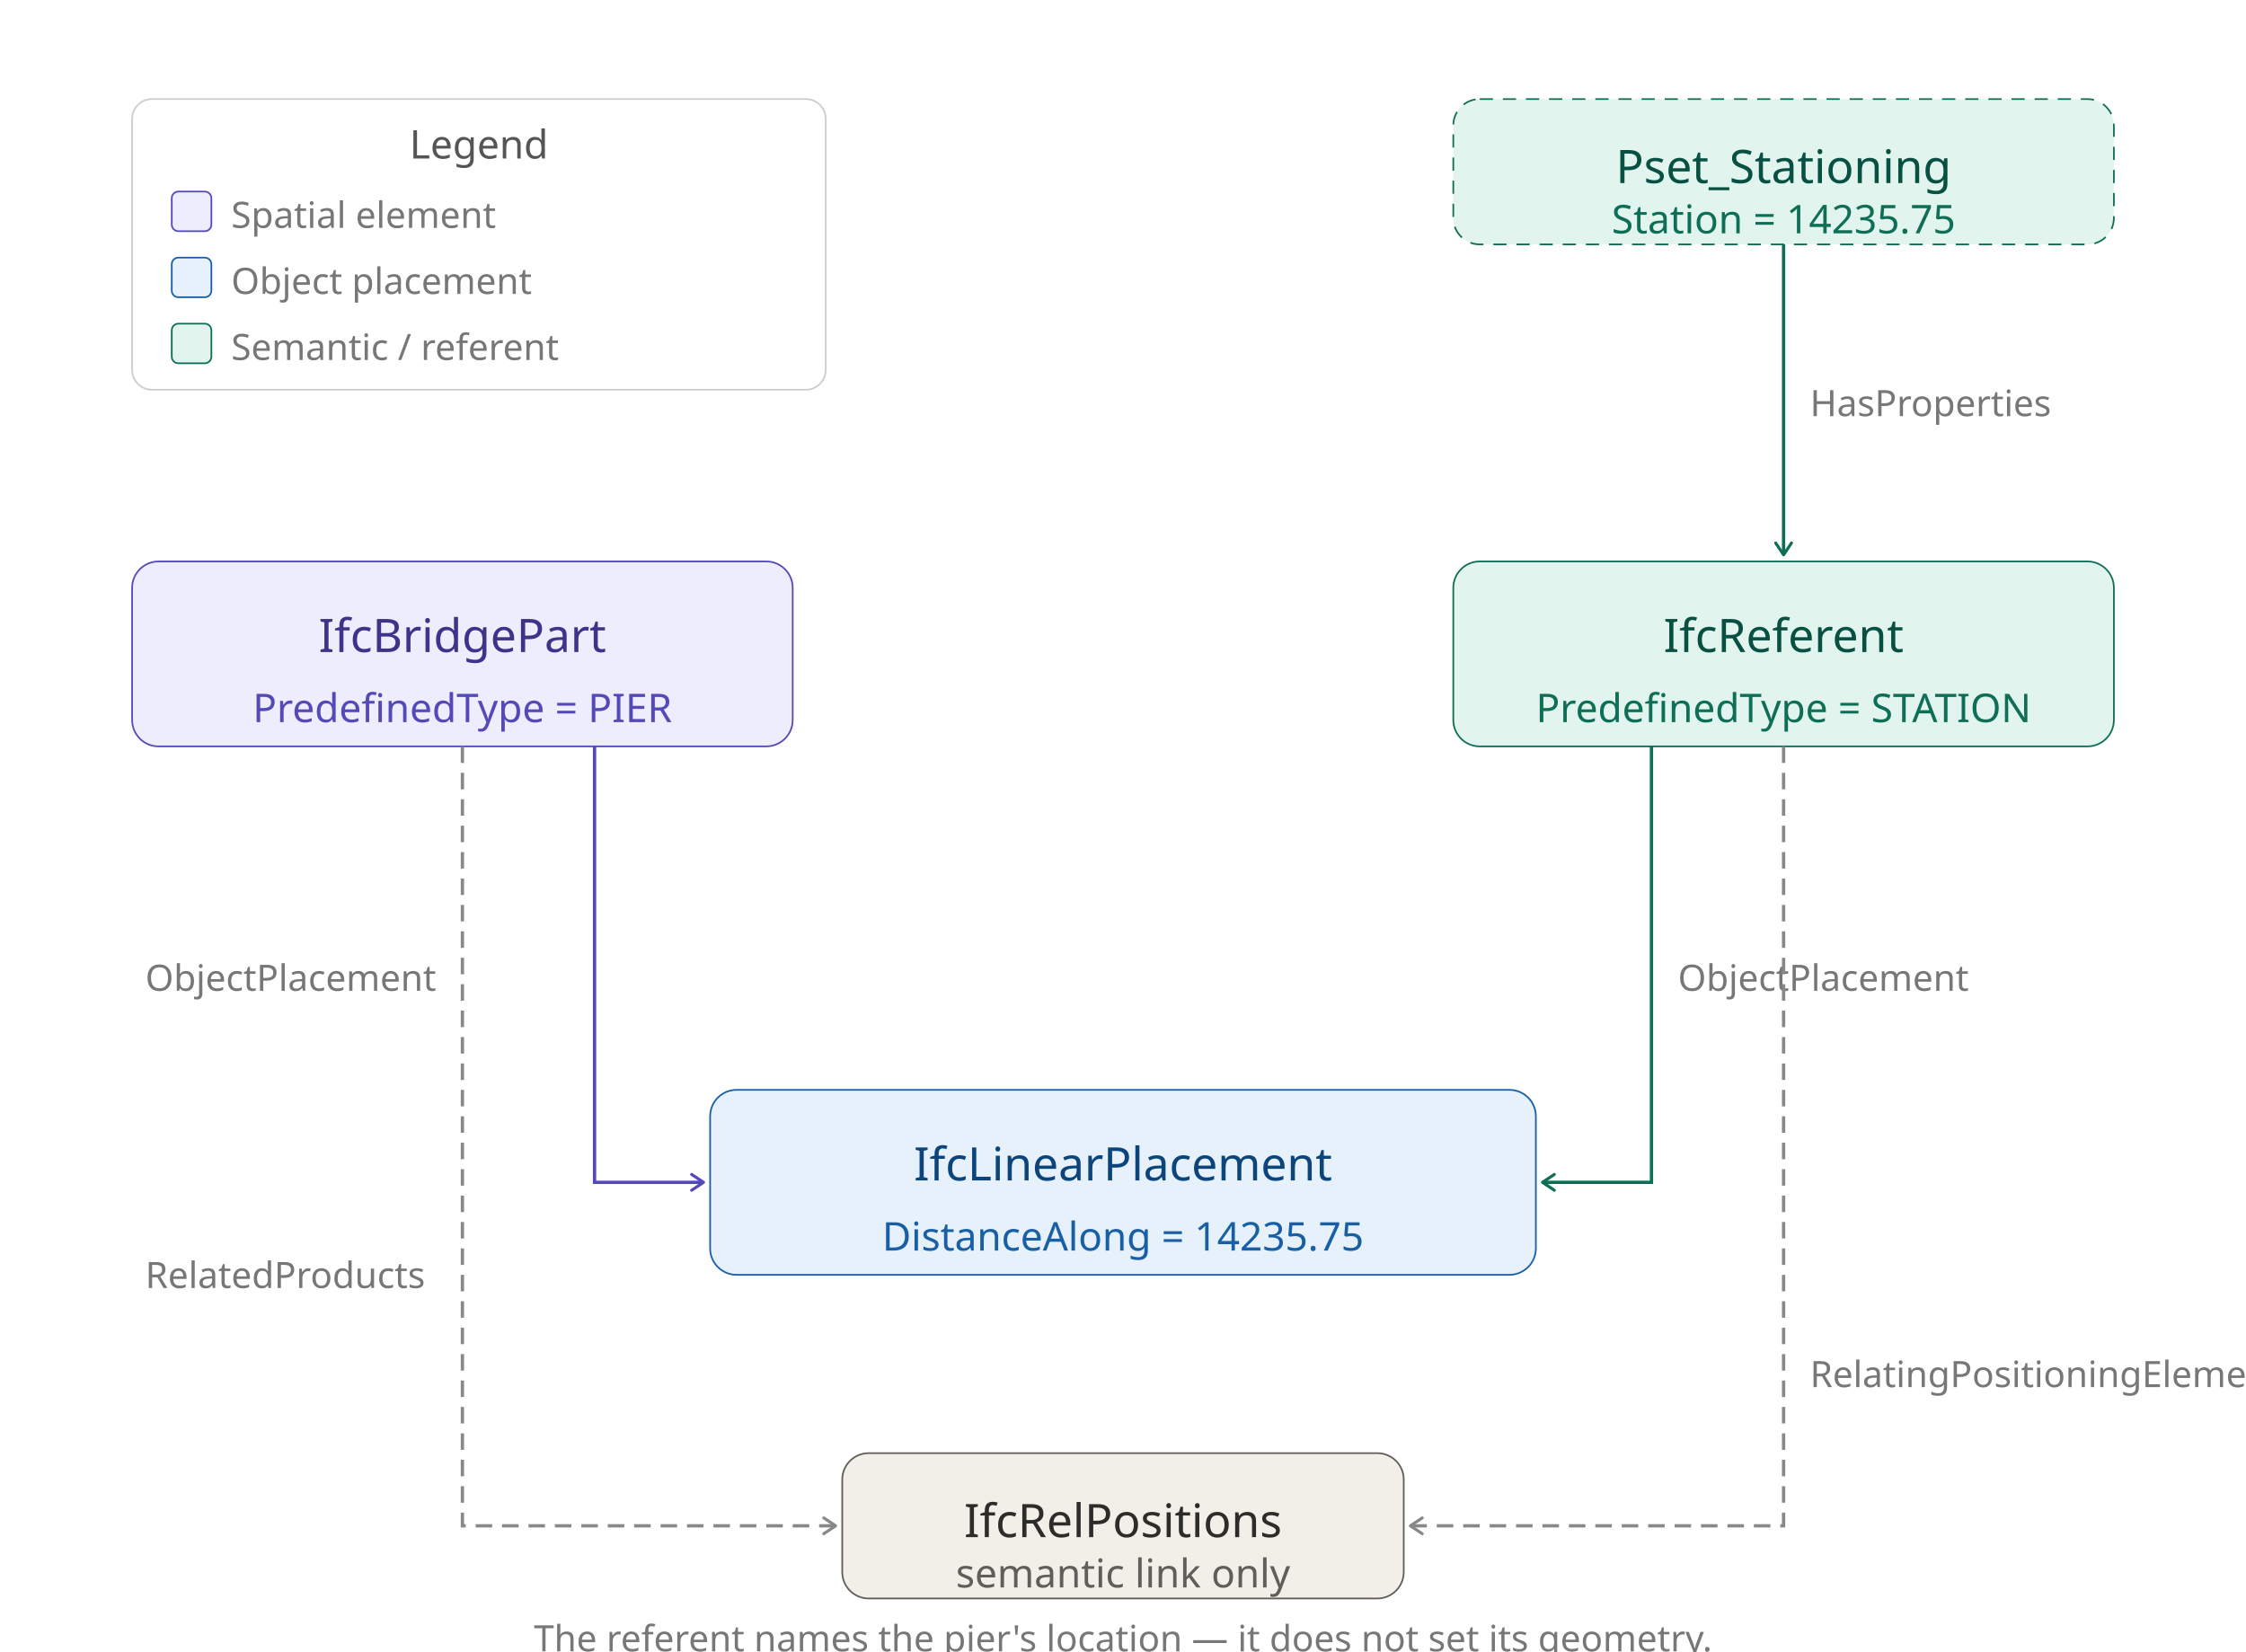
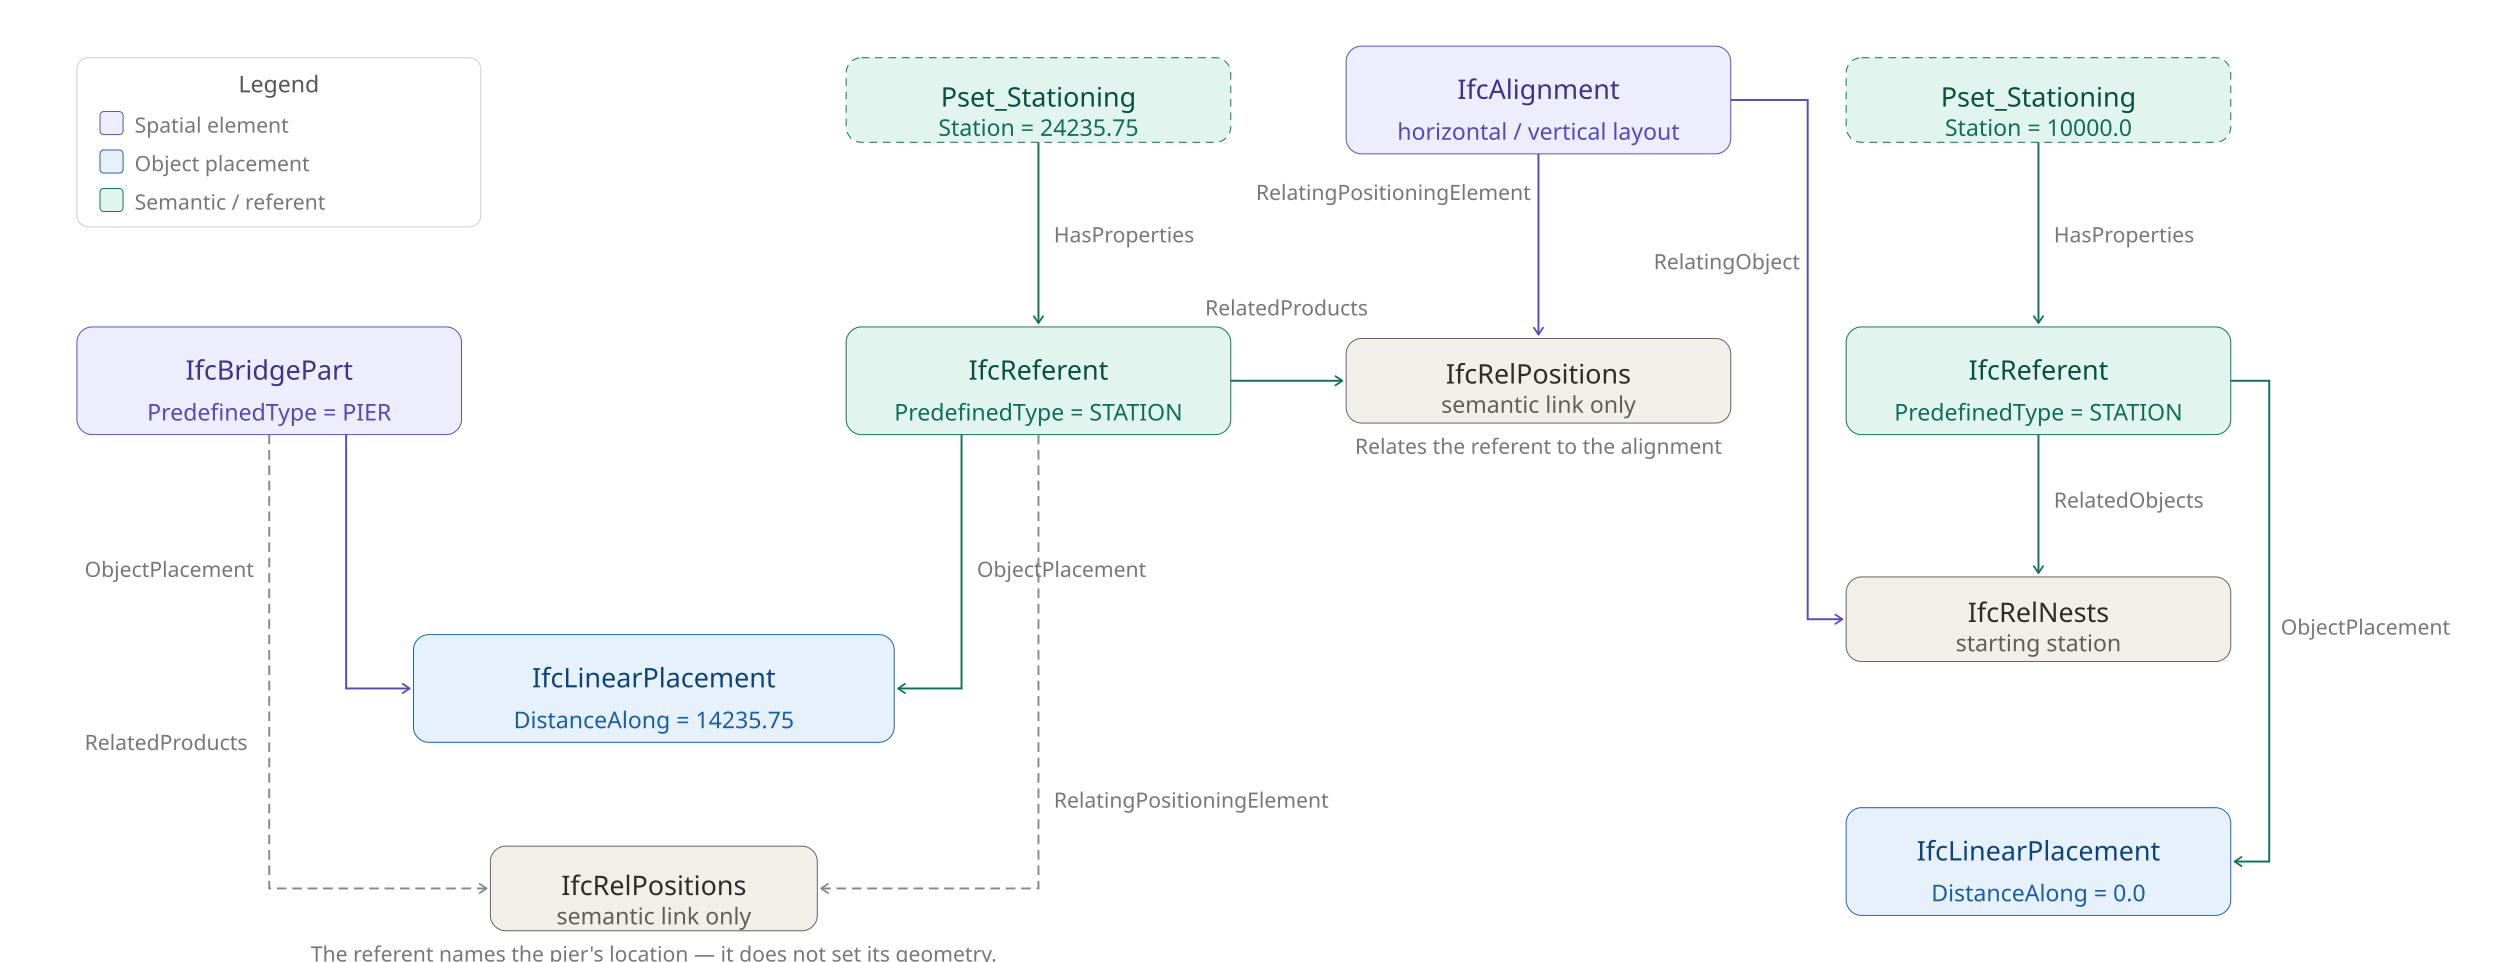
- <svg xmlns="http://www.w3.org/2000/svg" width="680" viewBox="0 0 680 500" role="img">
+ <svg xmlns="http://www.w3.org/2000/svg" width="1300" viewBox="0 0 1300 500" role="img">
  <defs>
    <marker id="arrow" viewBox="0 0 10 10" refX="8" refY="5" markerWidth="6" markerHeight="6" orient="auto-start-reverse">
      <path d="M2 1L8 5L2 9" fill="none" stroke="context-stroke" stroke-width="1.5" stroke-linecap="round" stroke-linejoin="round" />
    </marker>
    <style>
      text { font-family: sans-serif; fill: #1a1a1a; }
      .th  { font-size: 14px; font-weight: 500; }
      .ts  { font-size: 12px; font-weight: 400; fill: #555; }
      .lbl { font-size: 11px; font-weight: 400; fill: #777; }

      /* Spatial element — purple */
      .c-purple rect  { fill: #EEEDFE; stroke: #534AB7; }
      .c-purple .th   { fill: #3C3489; }
      .c-purple .ts   { fill: #534AB7; }

      /* Object placement — blue */
      .c-blue rect    { fill: #E6F1FB; stroke: #185FA5; }
      .c-blue .th     { fill: #0C447C; }
      .c-blue .ts     { fill: #185FA5; }

      /* Semantic / referent — teal */
      .c-teal rect    { fill: #E1F5EE; stroke: #0F6E56; }
      .c-teal .th     { fill: #085041; }
      .c-teal .ts     { fill: #0F6E56; }

      /* Relationship — gray */
      .c-gray rect    { fill: #F1EFE8; stroke: #5F5E5A; }
      .c-gray .th     { fill: #2C2C2A; }
      .c-gray .ts     { fill: #5F5E5A; }
    </style>
  </defs>
  <rect x="40" y="30" width="210" height="88" rx="6" fill="none" stroke="#ccc" stroke-width="0.5" />
  <text class="ts" x="145" y="48" text-anchor="middle" fill="#555">Legend</text>
  <rect x="52" y="58" width="12" height="12" rx="2" fill="#EEEDFE" stroke="#534AB7" stroke-width="0.5" />
  <text class="lbl" x="70" y="69">Spatial element</text>
  <rect x="52" y="78" width="12" height="12" rx="2" fill="#E6F1FB" stroke="#185FA5" stroke-width="0.5" />
  <text class="lbl" x="70" y="89">Object placement</text>
  <rect x="52" y="98" width="12" height="12" rx="2" fill="#E1F5EE" stroke="#0F6E56" stroke-width="0.5" />
  <text class="lbl" x="70" y="109">Semantic / referent</text>
  <g class="c-teal">
    <rect x="440" y="30" width="200" height="44" rx="8" stroke-width="0.5" stroke-dasharray="4 3" />
    <text class="th" x="540" y="50" text-anchor="middle" dominant-baseline="central">Pset_Stationing</text>
-     <text class="ts" x="540" y="66" text-anchor="middle" dominant-baseline="central">Station = 14235.75</text>
+     <text class="ts" x="540" y="66" text-anchor="middle" dominant-baseline="central">Station = 24235.75</text>
  </g>
  <g class="c-purple">
    <rect x="40" y="170" width="200" height="56" rx="8" stroke-width="0.5" />
    <text class="th" x="140" y="192" text-anchor="middle" dominant-baseline="central">IfcBridgePart</text>
    <text class="ts" x="140" y="214" text-anchor="middle" dominant-baseline="central">PredefinedType = PIER</text>
  </g>
  <g class="c-teal">
    <rect x="440" y="170" width="200" height="56" rx="8" stroke-width="0.5" />
    <text class="th" x="540" y="192" text-anchor="middle" dominant-baseline="central">IfcReferent</text>
    <text class="ts" x="540" y="214" text-anchor="middle" dominant-baseline="central">PredefinedType = STATION</text>
  </g>
  <line x1="540" y1="74" x2="540" y2="168" stroke="#0F6E56" stroke-width="1" marker-end="url(#arrow)" fill="none" />
  <text class="lbl" x="548" y="126">HasProperties</text>
+   <g class="c-purple">
+     <rect x="700" y="24" width="200" height="56" rx="8" stroke-width="0.5" />
+     <text class="th" x="800" y="46" text-anchor="middle" dominant-baseline="central">IfcAlignment</text>
+     <text class="ts" x="800" y="68" text-anchor="middle" dominant-baseline="central">horizontal / vertical layout</text>
+   </g>
+   <g class="c-gray">
+     <rect x="700" y="176" width="200" height="44" rx="8" stroke-width="0.5" />
+     <text class="th" x="800" y="194" text-anchor="middle" dominant-baseline="central">IfcRelPositions</text>
+     <text class="ts" x="800" y="210" text-anchor="middle" dominant-baseline="central">semantic link only</text>
+   </g>
+   <line x1="800" y1="80" x2="800" y2="174" stroke="#534AB7" stroke-width="1" marker-end="url(#arrow)" fill="none" />
+   <text class="lbl" x="796" y="104" text-anchor="end">RelatingPositioningElement</text>
+   <line x1="640" y1="198" x2="698" y2="198" stroke="#0F6E56" stroke-width="1" marker-end="url(#arrow)" fill="none" />
+   <text class="lbl" x="669" y="164" text-anchor="middle">RelatedProducts</text>
+   <text class="lbl" x="800" y="236" text-anchor="middle">Relates the referent to the alignment</text>
+   <g class="c-teal">
+     <rect x="960" y="30" width="200" height="44" rx="8" stroke-width="0.5" stroke-dasharray="4 3" />
+     <text class="th" x="1060" y="50" text-anchor="middle" dominant-baseline="central">Pset_Stationing</text>
+     <text class="ts" x="1060" y="66" text-anchor="middle" dominant-baseline="central">Station = 10000.0</text>
+   </g>
+   <g class="c-teal">
+     <rect x="960" y="170" width="200" height="56" rx="8" stroke-width="0.5" />
+     <text class="th" x="1060" y="192" text-anchor="middle" dominant-baseline="central">IfcReferent</text>
+     <text class="ts" x="1060" y="214" text-anchor="middle" dominant-baseline="central">PredefinedType = STATION</text>
+   </g>
+   <line x1="1060" y1="74" x2="1060" y2="168" stroke="#0F6E56" stroke-width="1" marker-end="url(#arrow)" fill="none" />
+   <text class="lbl" x="1068" y="126">HasProperties</text>
+   <g class="c-gray">
+     <rect x="960" y="300" width="200" height="44" rx="8" stroke-width="0.5" />
+     <text class="th" x="1060" y="318" text-anchor="middle" dominant-baseline="central">IfcRelNests</text>
+     <text class="ts" x="1060" y="334" text-anchor="middle" dominant-baseline="central">starting station</text>
+   </g>
+   <path d="M900 52 L940 52 L940 322 L958 322" fill="none" stroke="#534AB7" stroke-width="1" marker-end="url(#arrow)" />
+   <text class="lbl" x="936" y="140" text-anchor="end">RelatingObject</text>
+   <line x1="1060" y1="226" x2="1060" y2="298" stroke="#0F6E56" stroke-width="1" marker-end="url(#arrow)" fill="none" />
+   <text class="lbl" x="1068" y="264">RelatedObjects</text>
+   <g class="c-blue">
+     <rect x="960" y="420" width="200" height="56" rx="8" stroke-width="0.5" />
+     <text class="th" x="1060" y="442" text-anchor="middle" dominant-baseline="central">IfcLinearPlacement</text>
+     <text class="ts" x="1060" y="464" text-anchor="middle" dominant-baseline="central">DistanceAlong = 0.0</text>
+   </g>
+   <path d="M1160 198 L1180 198 L1180 448 L1162 448" fill="none" stroke="#0F6E56" stroke-width="1" marker-end="url(#arrow)" />
+   <text class="lbl" x="1186" y="330">ObjectPlacement</text>
  <g class="c-blue">
    <rect x="215" y="330" width="250" height="56" rx="8" stroke-width="0.5" />
    <text class="th" x="340" y="352" text-anchor="middle" dominant-baseline="central">IfcLinearPlacement</text>
    <text class="ts" x="340" y="374" text-anchor="middle" dominant-baseline="central">DistanceAlong = 14235.75</text>
  </g>
  <path d="M180 226 L180 358 L213 358" fill="none" stroke="#534AB7" stroke-width="1" marker-end="url(#arrow)" />
  <text class="lbl" x="44" y="300">ObjectPlacement</text>
  <path d="M500 226 L500 358 L467 358" fill="none" stroke="#0F6E56" stroke-width="1" marker-end="url(#arrow)" />
  <text class="lbl" x="508" y="300">ObjectPlacement</text>
  <g class="c-gray">
    <rect x="255" y="440" width="170" height="44" rx="8" stroke-width="0.5" />
    <text class="th" x="340" y="460" text-anchor="middle" dominant-baseline="central">IfcRelPositions</text>
    <text class="ts" x="340" y="476" text-anchor="middle" dominant-baseline="central">semantic link only</text>
  </g>
  <path d="M140 226 L140 462 L253 462" fill="none" stroke="#888" stroke-width="1" stroke-dasharray="5 3" marker-end="url(#arrow)" />
  <text class="lbl" x="44" y="390">RelatedProducts</text>
  <path d="M540 226 L540 462 L427 462" fill="none" stroke="#888" stroke-width="1" stroke-dasharray="5 3" marker-end="url(#arrow)" />
  <text class="lbl" x="548" y="420">RelatingPositioningElement</text>
  <text class="lbl" x="340" y="500" text-anchor="middle" fill="#aaa">The referent names the pier's location — it does not set its geometry.</text>
</svg>
